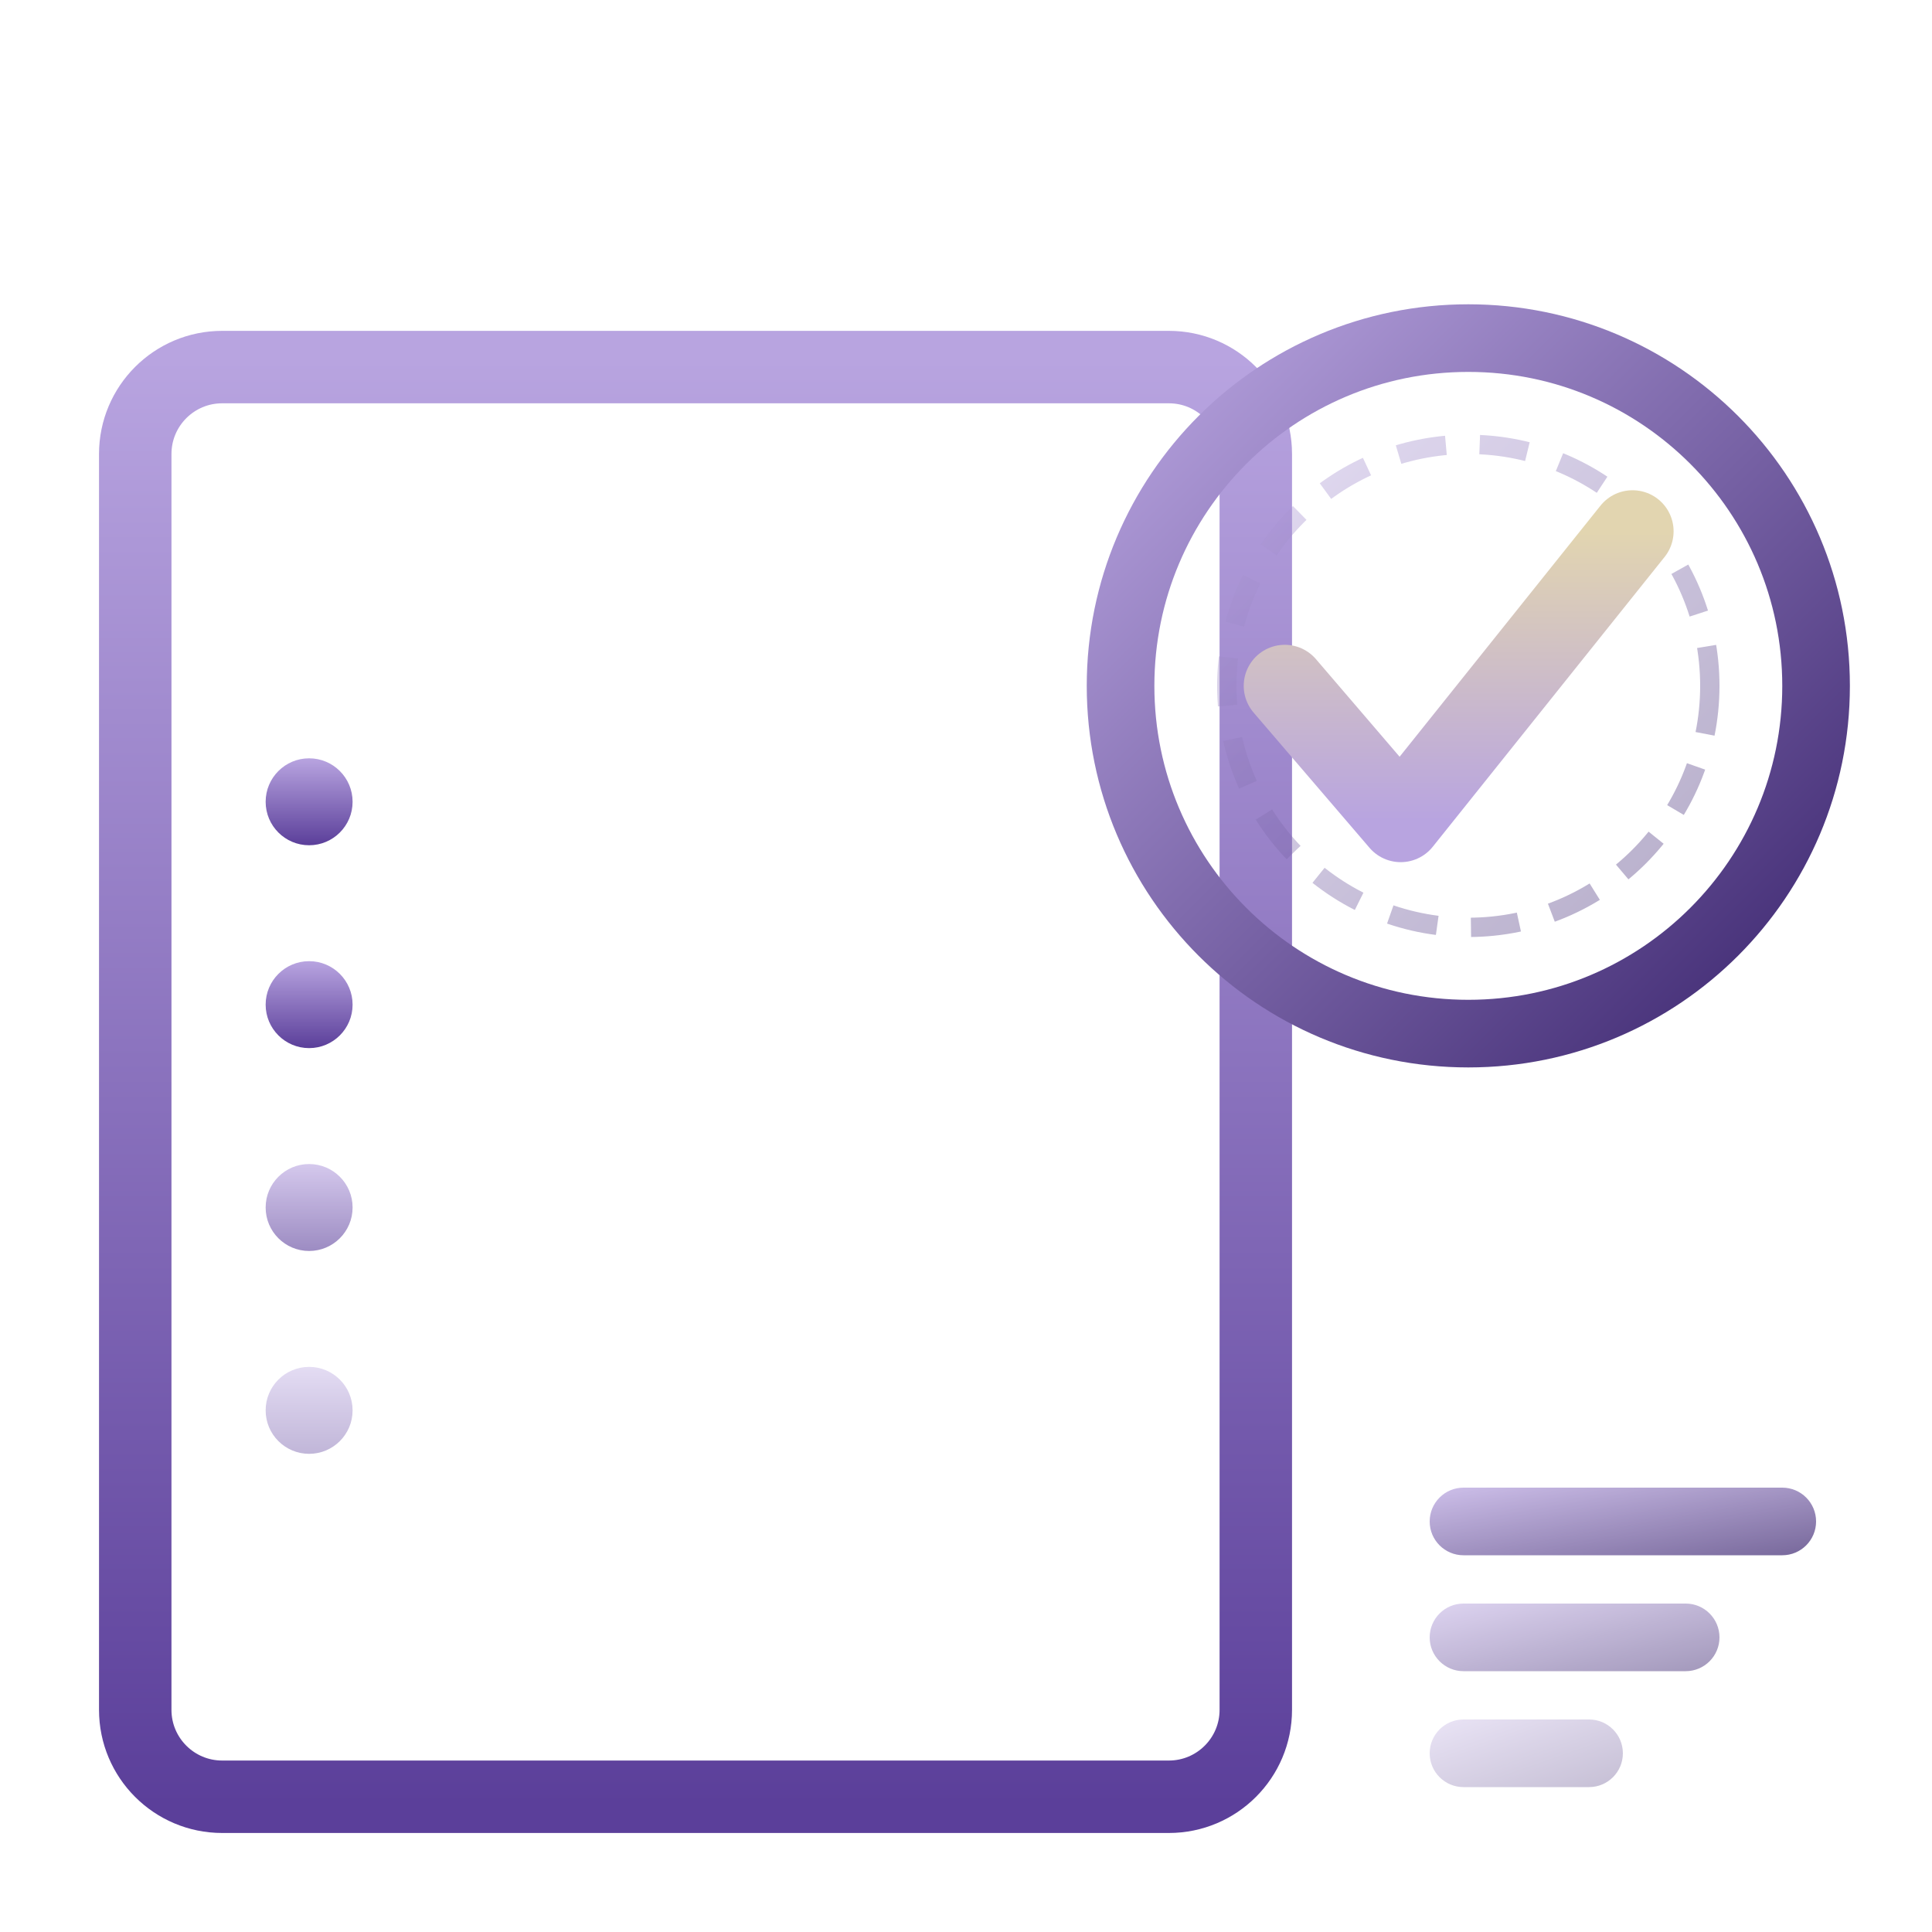
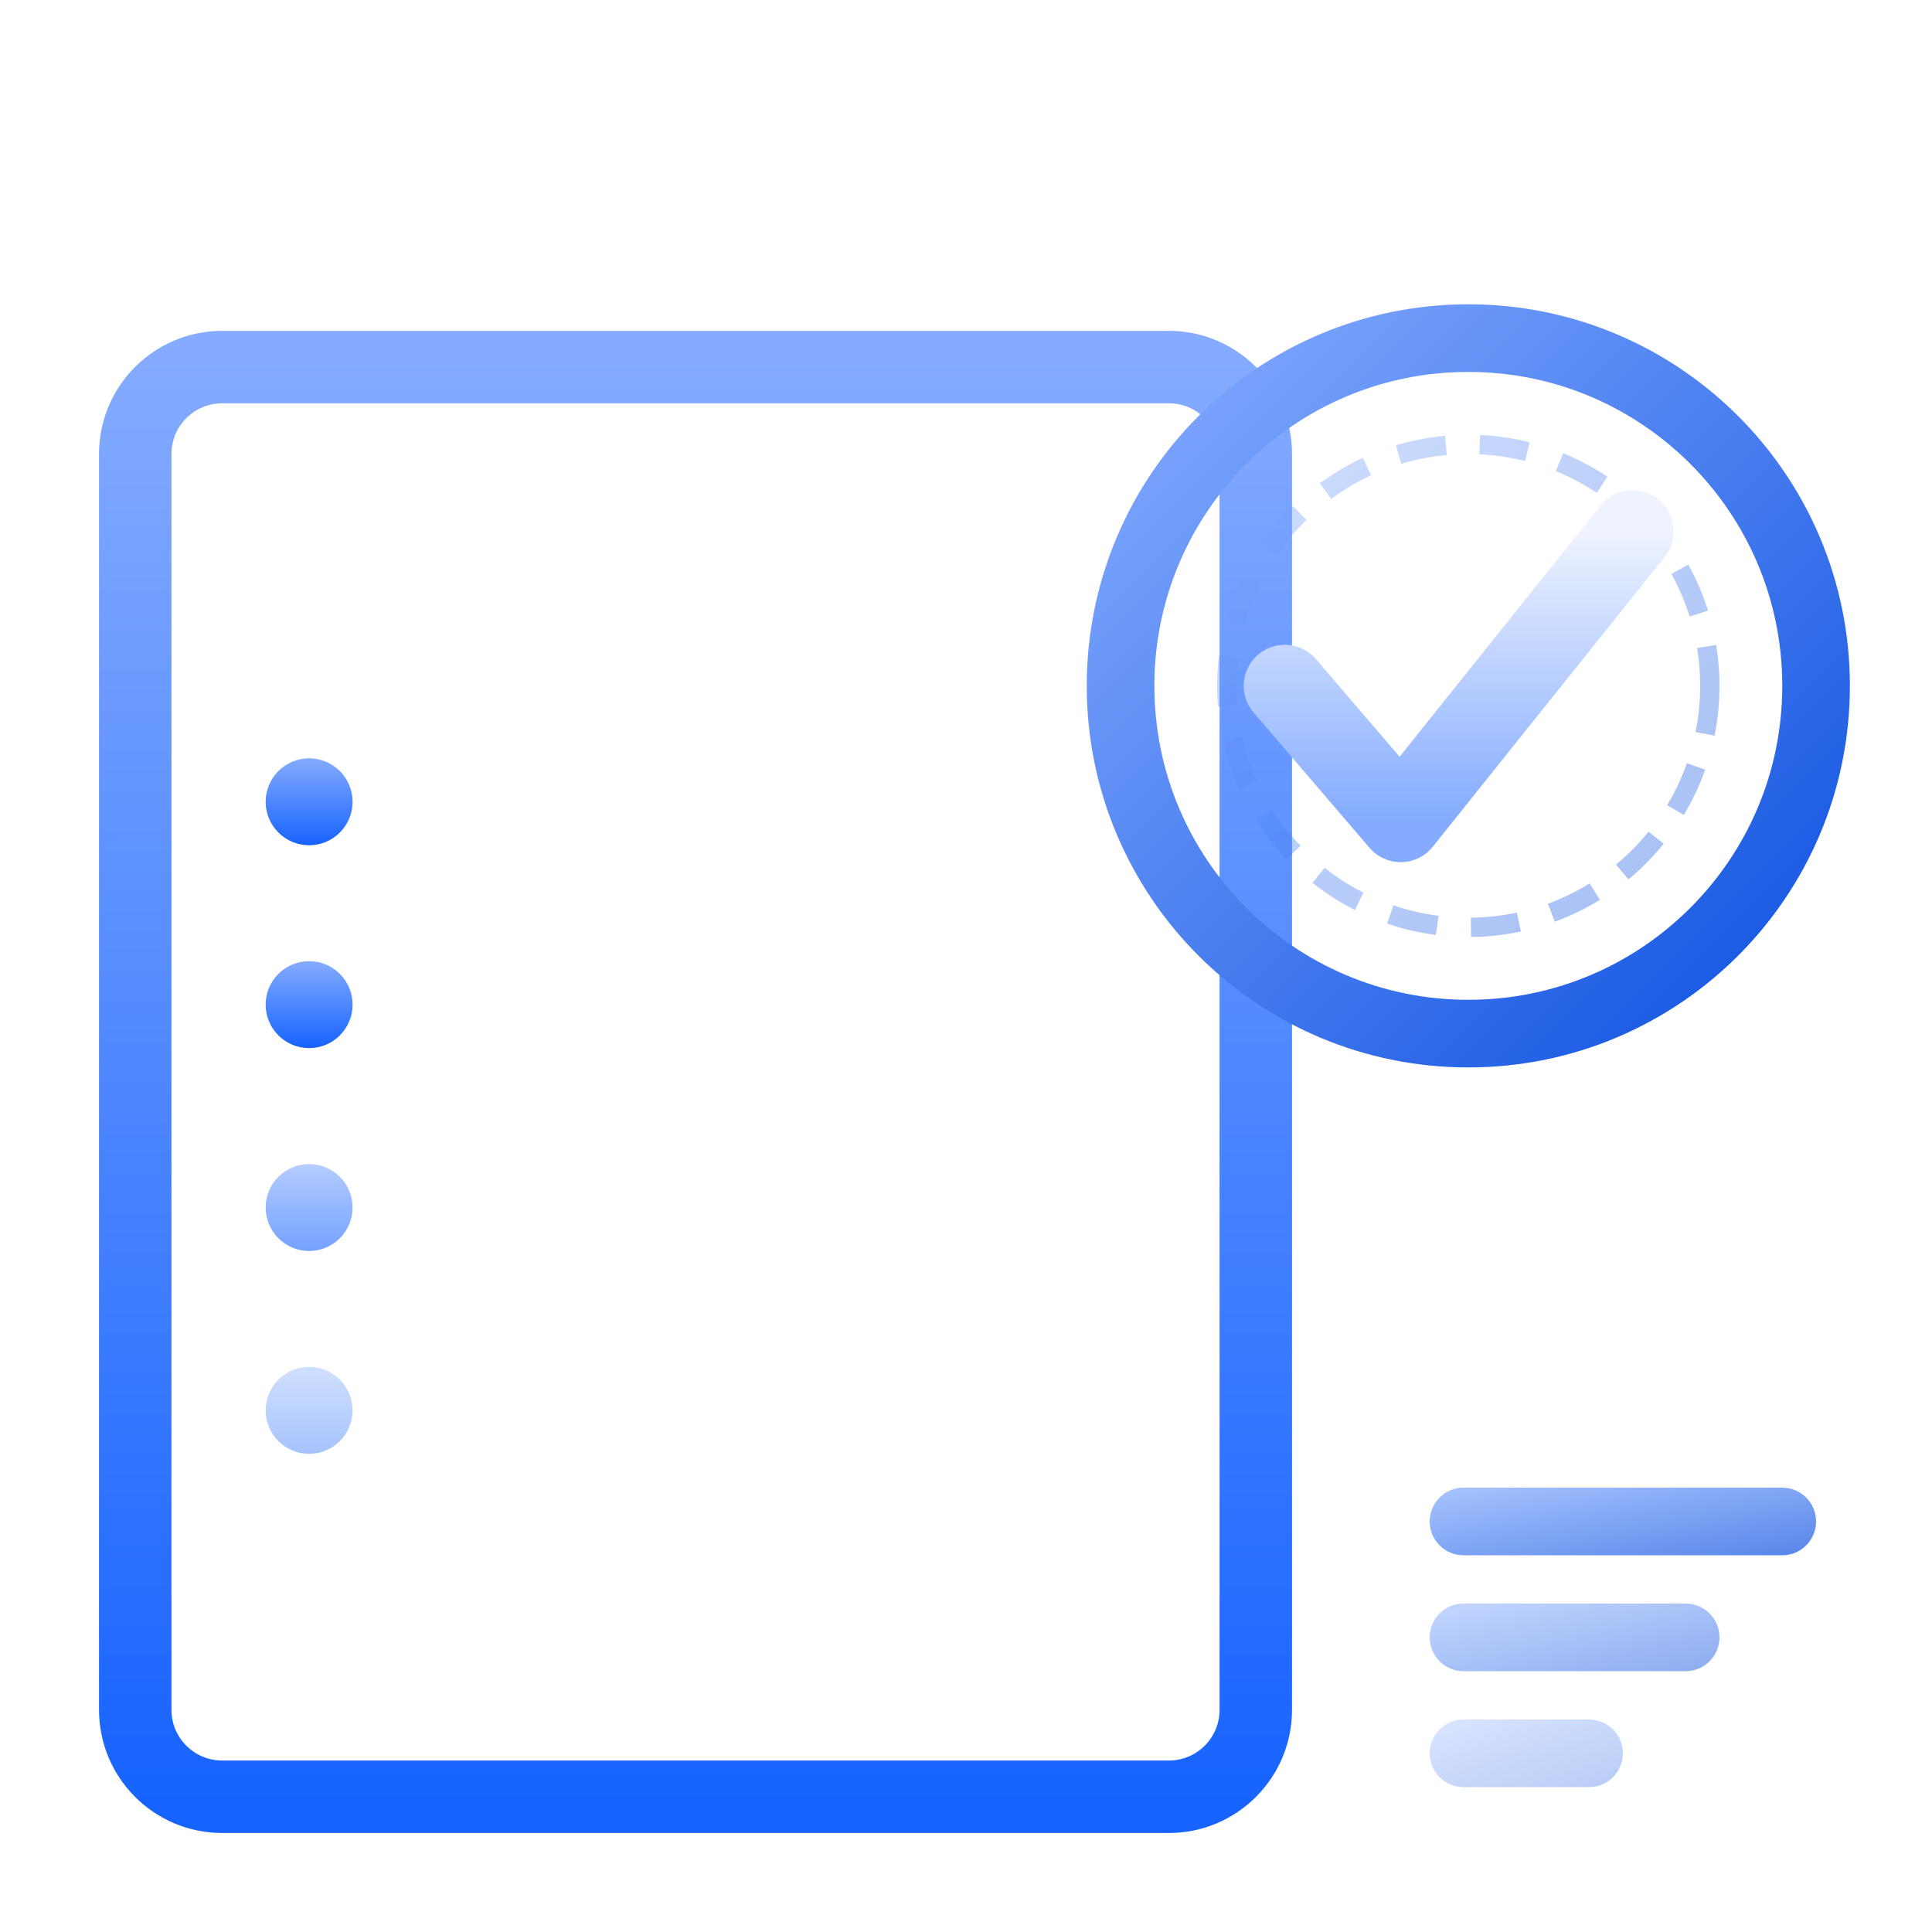
<svg xmlns="http://www.w3.org/2000/svg" version="1.2" viewBox="0 0 200 200" width="512" height="512">
  <defs>
    <linearGradient id="g-main" x1="0" y1="0" x2="1" y2="1">
-       <stop offset="0" stop-color="#B8A4E0" />
-       <stop offset="1" stop-color="#3D2770" />
+       <stop offset="0" stop-color="#84ABFF" />
+       <stop offset="1" stop-color="#0F52E0" />
    </linearGradient>
    <linearGradient id="g-body" x1="0" y1="0" x2="0" y2="1">
-       <stop offset="0" stop-color="#B8A4E0" />
-       <stop offset="1" stop-color="#5B3F9A" />
+       <stop offset="0" stop-color="#84ABFF" />
+       <stop offset="1" stop-color="#1763FF" />
    </linearGradient>
    <linearGradient id="g-accent" x1="0" y1="0" x2="0" y2="1">
-       <stop offset="0" stop-color="#E2D5B0" />
-       <stop offset="1" stop-color="#B8A4E0" />
+       <stop offset="0" stop-color="#EEF3FF" />
+       <stop offset="1" stop-color="#84ABFF" />
    </linearGradient>
  </defs>
  <rect fill="none" stroke="url(#g-body)" stroke-width="7.5" stroke-linecap="round" stroke-linejoin="round" x="14" y="38" width="116" height="148" rx="9" />
  <path fill="none" stroke="url(#g-main)" stroke-linecap="round" stroke-width="5.5" d="M14,62 h116" />
  <circle fill="url(#g-body)" cx="32" cy="83" r="4.5" />
  <path fill="none" stroke="url(#g-body)" stroke-linecap="round" stroke-width="4.5" d="M44,83  h62" />
  <circle fill="url(#g-body)" cx="32" cy="104" r="4.5" />
  <path fill="none" stroke="url(#g-body)" stroke-linecap="round" stroke-width="4.5" opacity="0.8" d="M44,104 h62" />
  <circle fill="url(#g-body)" opacity="0.6" cx="32" cy="125" r="4.5" />
  <path fill="none" stroke="url(#g-body)" stroke-linecap="round" stroke-width="4.5" opacity="0.6" d="M44,125 h48" />
  <circle fill="url(#g-body)" opacity="0.38" cx="32" cy="146" r="4.5" />
  <path fill="none" stroke="url(#g-body)" stroke-linecap="round" stroke-width="4.5" opacity="0.38" d="M44,146 h38" />
  <rect fill="url(#g-main)" opacity="0.70" x="148" y="154" width="40" height="7" rx="3.5" />
  <rect fill="url(#g-main)" opacity="0.48" x="148" y="166" width="30" height="7" rx="3.5" />
  <rect fill="url(#g-main)" opacity="0.30" x="148" y="178" width="20" height="7" rx="3.5" />
  <circle fill="none" stroke="url(#g-main)" stroke-width="7" cx="152" cy="71" r="36" />
  <circle fill="none" stroke="url(#g-main)" stroke-width="2" stroke-dasharray="5 3.5" opacity="0.38" cx="152" cy="71" r="25" />
  <path fill="none" stroke="url(#g-accent)" stroke-linecap="round" stroke-linejoin="round" stroke-width="8.5" d="M133,71 l12,14 l24,-30" />
</svg>
